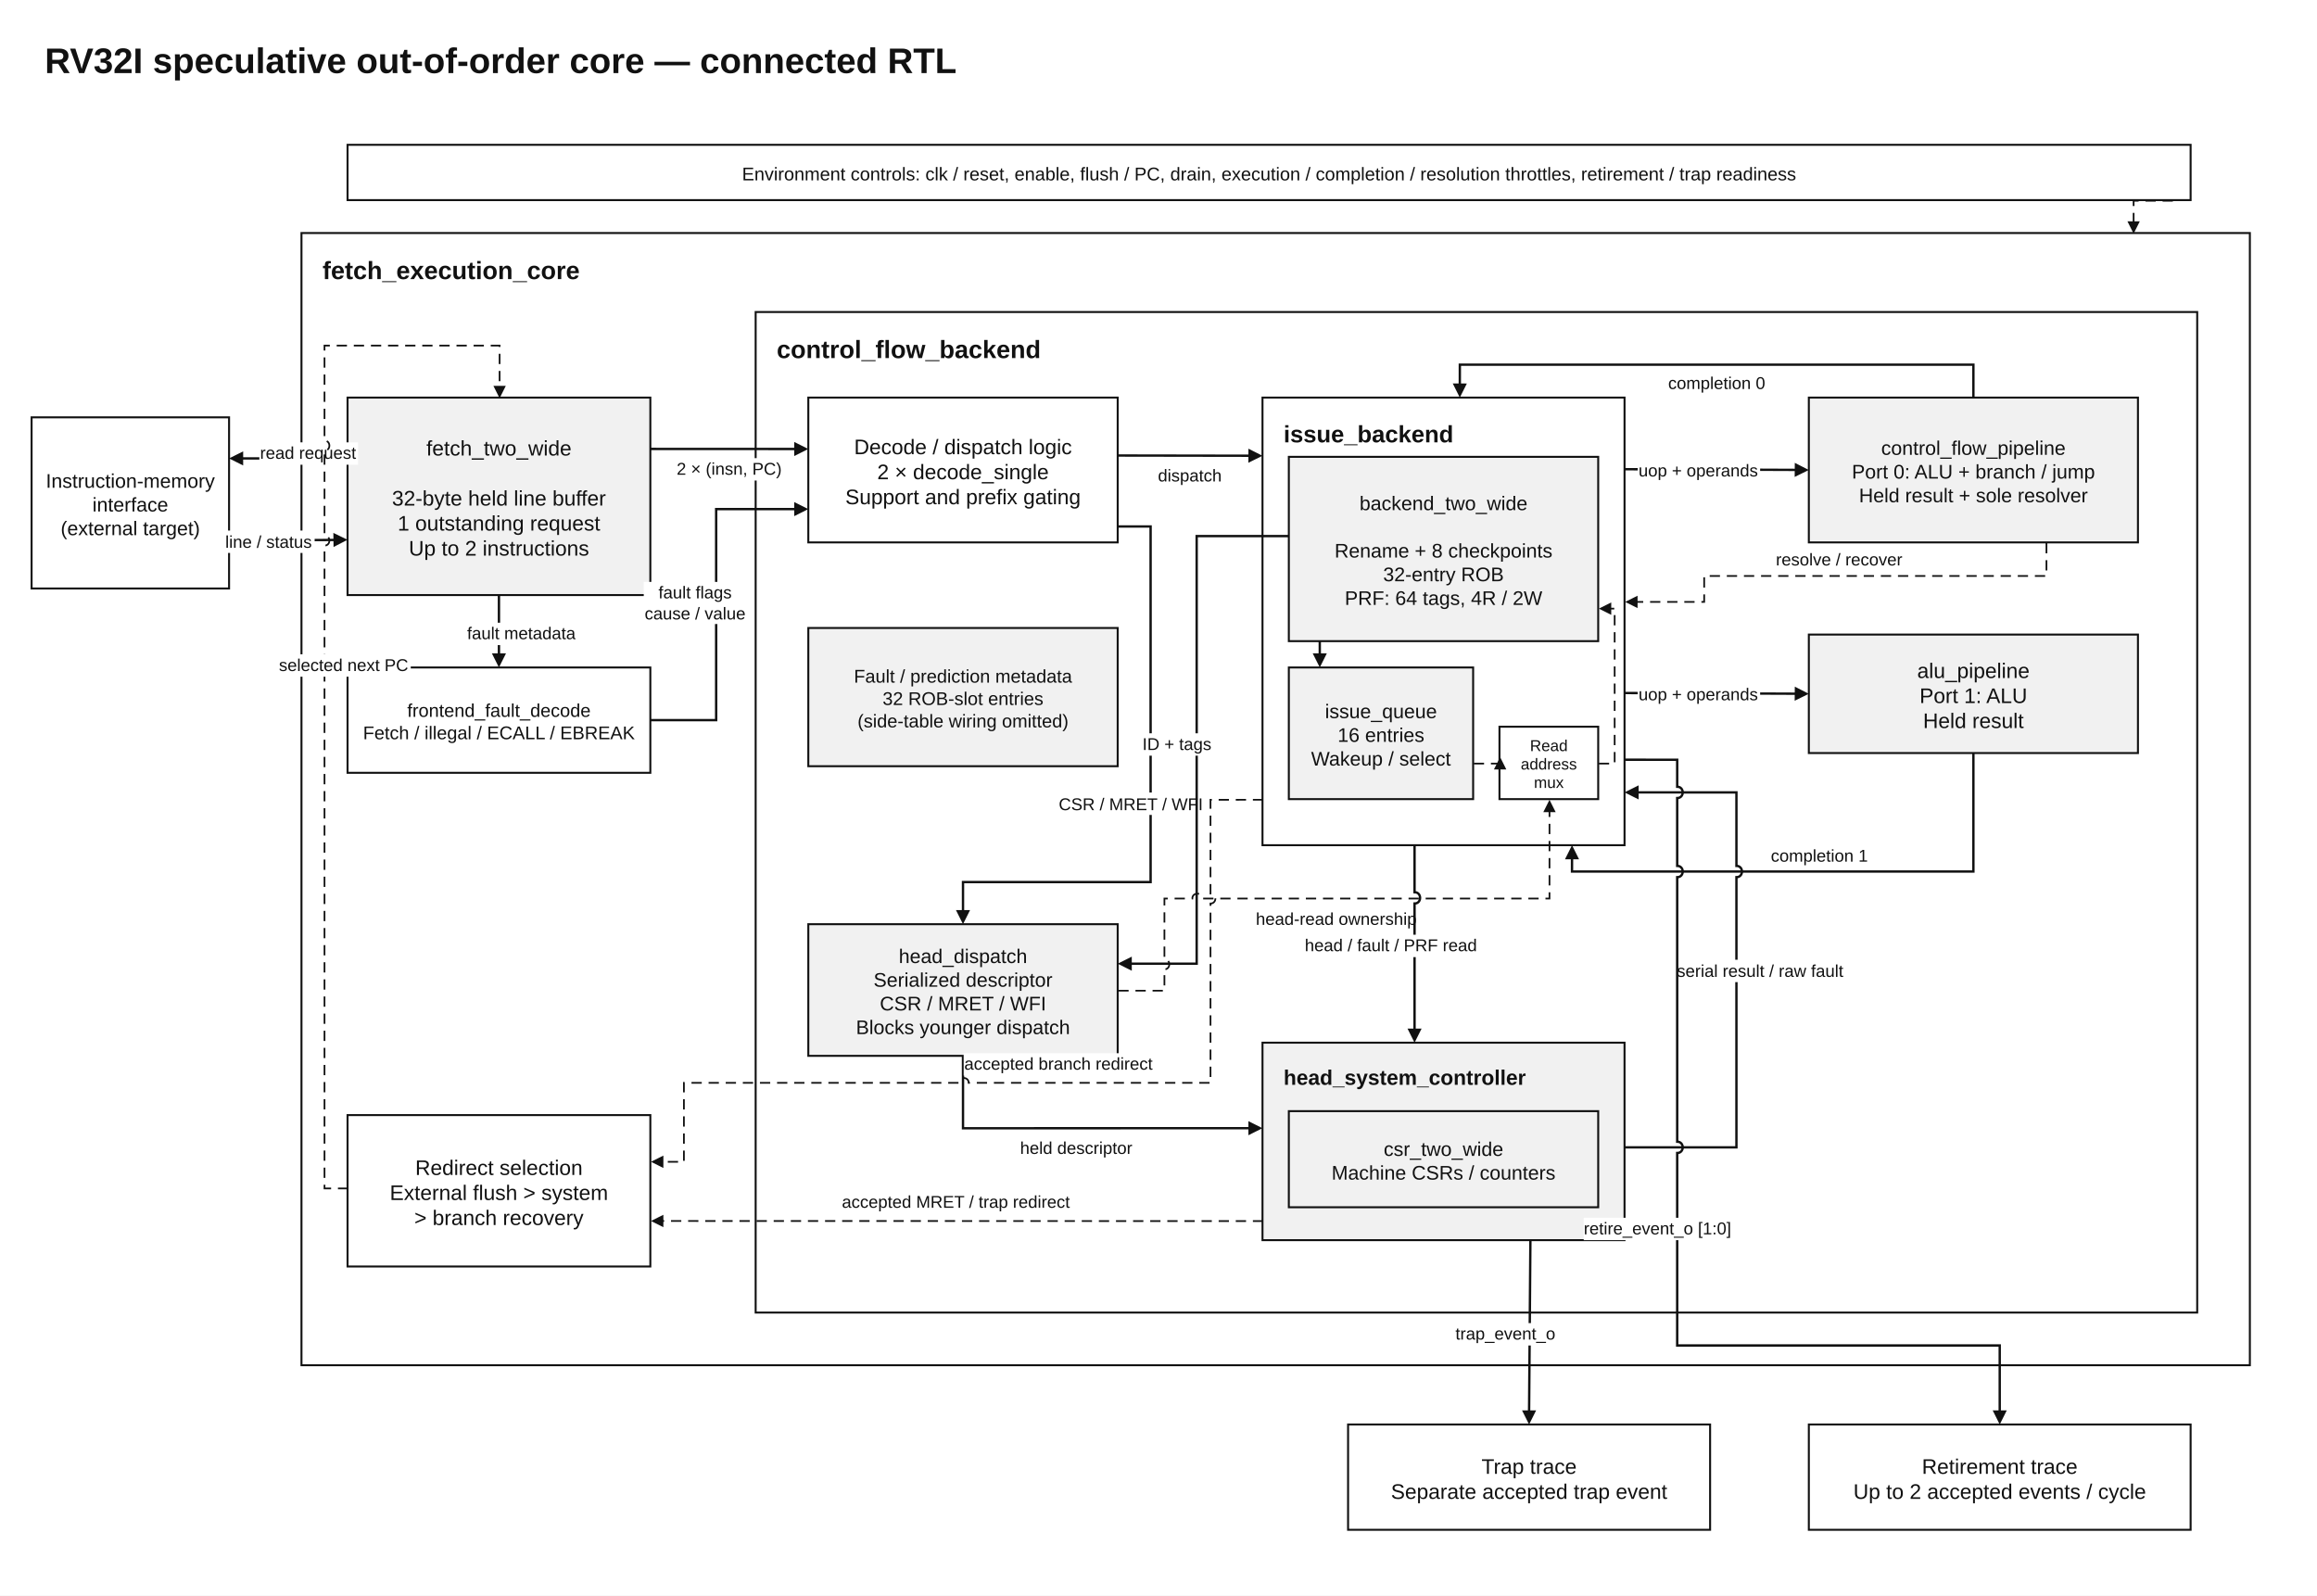
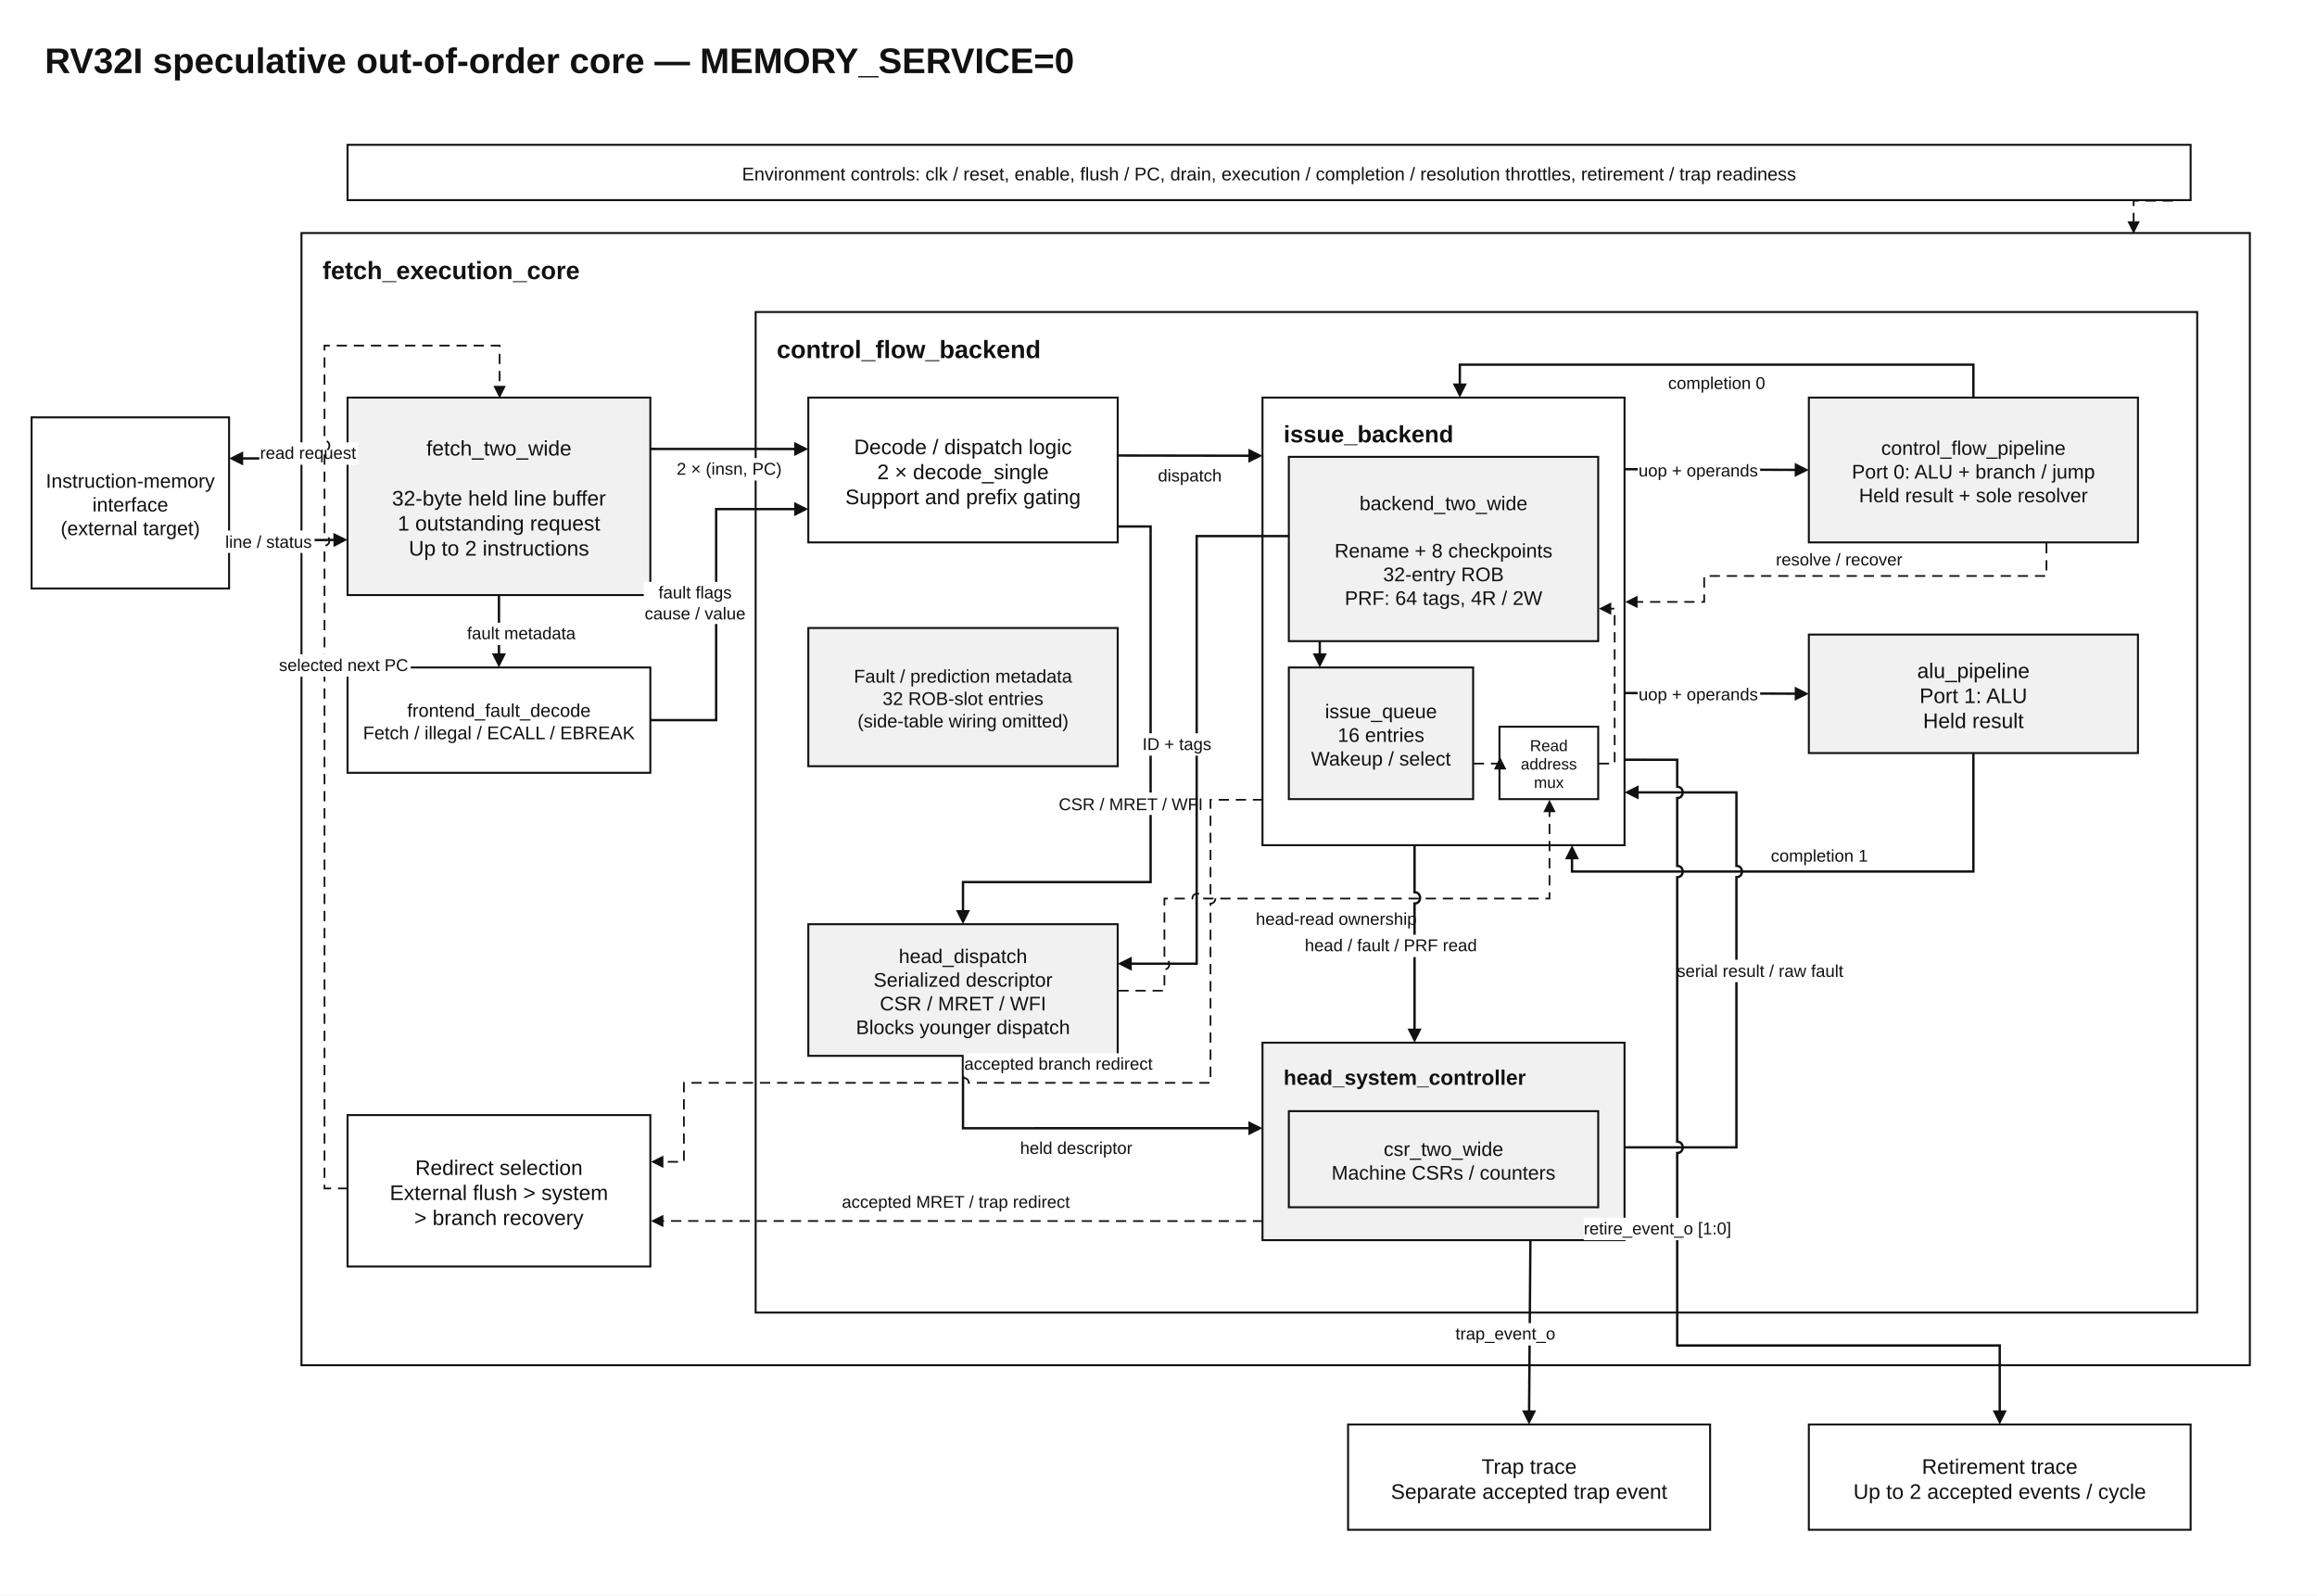
<svg xmlns="http://www.w3.org/2000/svg" style="background: #ffffff; background-color: #ffffff; color-scheme: light;" version="1.1" width="1760px" height="1212px" viewBox="0 0 1760 1212">
  <defs />
  <rect fill="#ffffff" width="100%" height="100%" x="0" y="0" style="fill: rgb(255, 255, 255);" />
  <g>
    <g data-cell-id="0">
      <g data-cell-id="1">
        <g data-cell-id="title">
          <g>
            <rect x="34" y="24" width="1650" height="38" fill="none" stroke="none" pointer-events="all" />
          </g>
          <g>
            <g fill="#111111" font-family="Arial" font-weight="bold" text-anchor="start" font-size="27px" style="fill: rgb(17, 17, 17);">
-               <text x="34" y="55.5">RV32I speculative out-of-order core — connected RTL</text>
+               <text x="34" y="55.5">RV32I speculative out-of-order core — MEMORY_SERVICE=0</text>
            </g>
          </g>
        </g>
        <g data-cell-id="env">
          <g>
            <rect x="264" y="110" width="1400" height="42" fill="#ffffff" stroke="#111111" stroke-width="1.5" pointer-events="all" style="fill: rgb(255, 255, 255); stroke: rgb(17, 17, 17);" />
          </g>
          <g>
            <g fill="#111111" font-family="Arial" text-anchor="middle" font-size="14px" style="fill: rgb(17, 17, 17);">
              <text x="964" y="137">Environment controls: clk / reset, enable, flush / PC, drain, execution / completion / resolution throttles, retirement / trap readiness</text>
            </g>
          </g>
        </g>
        <g data-cell-id="core">
          <g>
            <rect x="229" y="177" width="1480" height="860" fill="#ffffff" stroke="#111111" stroke-width="1.5" pointer-events="all" style="fill: rgb(255, 255, 255); stroke: rgb(17, 17, 17);" />
          </g>
          <g>
            <g fill="#111111" font-family="Arial" font-weight="bold" text-anchor="start" font-size="19px" style="fill: rgb(17, 17, 17);">
              <text x="245" y="212">fetch_execution_core</text>
            </g>
          </g>
          <g data-cell-id="backend">
            <g>
              <rect x="574" y="237" width="1095" height="760" fill="#ffffff" stroke="#111111" stroke-width="1.5" pointer-events="all" style="fill: rgb(255, 255, 255); stroke: rgb(17, 17, 17);" />
            </g>
            <g>
              <g fill="#111111" font-family="Arial" font-weight="bold" text-anchor="start" font-size="19px" style="fill: rgb(17, 17, 17);">
                <text x="590" y="272">control_flow_backend</text>
              </g>
            </g>
            <g data-cell-id="decode">
              <g>
                <rect x="614" y="302" width="235" height="110" fill="#ffffff" stroke="#111111" stroke-width="1.5" pointer-events="all" style="fill: rgb(255, 255, 255); stroke: rgb(17, 17, 17);" />
              </g>
              <g>
                <g fill="#111111" font-family="Arial" text-anchor="middle" font-size="16px" style="fill: rgb(17, 17, 17);">
                  <text x="731.5" y="345">Decode / dispatch logic</text>
                  <text x="731.5" y="364">2 × decode_single</text>
                  <text x="731.5" y="383">Support and prefix gating</text>
                </g>
              </g>
            </g>
            <g data-cell-id="issue">
              <g>
                <rect x="959" y="302" width="275" height="340" fill="#ffffff" stroke="#111111" stroke-width="1.5" pointer-events="all" style="fill: rgb(255, 255, 255); stroke: rgb(17, 17, 17);" />
              </g>
              <g>
                <g fill="#111111" font-family="Arial" font-weight="bold" text-anchor="start" font-size="18px" style="fill: rgb(17, 17, 17);">
                  <text x="975" y="336">issue_backend</text>
                </g>
              </g>
              <g data-cell-id="ownership">
                <g>
                  <rect x="979" y="347" width="235" height="140" fill="#f1f1f1" stroke="#111111" stroke-width="1.5" pointer-events="all" style="fill: rgb(241, 241, 241); stroke: rgb(17, 17, 17);" />
                </g>
                <g>
                  <g fill="#111111" font-family="Arial" text-anchor="middle" font-size="15px" style="fill: rgb(17, 17, 17);">
                    <text x="1096.5" y="387.5">backend_two_wide</text>
                    <text x="1096.5" y="423.5">Rename + 8 checkpoints</text>
                    <text x="1096.5" y="441.5">32-entry ROB</text>
                    <text x="1096.5" y="459.5">PRF: 64 tags, 4R / 2W</text>
                  </g>
                </g>
              </g>
              <g data-cell-id="iq">
                <g>
                  <rect x="979" y="507" width="140" height="100" fill="#f1f1f1" stroke="#111111" stroke-width="1.5" pointer-events="all" style="fill: rgb(241, 241, 241); stroke: rgb(17, 17, 17);" />
                </g>
                <g>
                  <g fill="#111111" font-family="Arial" text-anchor="middle" font-size="15px" style="fill: rgb(17, 17, 17);">
                    <text x="1049" y="545.5">issue_queue</text>
                    <text x="1049" y="563.5">16 entries</text>
                    <text x="1049" y="581.5">Wakeup / select</text>
                  </g>
                </g>
              </g>
              <g data-cell-id="mux">
                <g>
                  <rect x="1139" y="552" width="75" height="55" fill="#ffffff" stroke="#111111" stroke-width="1.5" pointer-events="all" style="fill: rgb(255, 255, 255); stroke: rgb(17, 17, 17);" />
                </g>
                <g>
                  <g fill="#111111" font-family="Arial" text-anchor="middle" font-size="12px" style="fill: rgb(17, 17, 17);">
                    <text x="1176.5" y="570.5">Read</text>
                    <text x="1176.5" y="584.5">address</text>
                    <text x="1176.5" y="598.5">mux</text>
                  </g>
                </g>
              </g>
            </g>
            <g data-cell-id="ex0">
              <g>
                <rect x="1374" y="302" width="250" height="110" fill="#f1f1f1" stroke="#111111" stroke-width="1.5" pointer-events="all" style="fill: rgb(241, 241, 241); stroke: rgb(17, 17, 17);" />
              </g>
              <g>
                <g fill="#111111" font-family="Arial" text-anchor="middle" font-size="15px" style="fill: rgb(17, 17, 17);">
                  <text x="1499" y="345.5">control_flow_pipeline</text>
                  <text x="1499" y="363.5">Port 0: ALU + branch / jump</text>
                  <text x="1499" y="381.5">Held result + sole resolver</text>
                </g>
              </g>
            </g>
            <g data-cell-id="ex1">
              <g>
                <rect x="1374" y="482" width="250" height="90" fill="#f1f1f1" stroke="#111111" stroke-width="1.5" pointer-events="all" style="fill: rgb(241, 241, 241); stroke: rgb(17, 17, 17);" />
              </g>
              <g>
                <g fill="#111111" font-family="Arial" text-anchor="middle" font-size="16px" style="fill: rgb(17, 17, 17);">
                  <text x="1499" y="515">alu_pipeline</text>
                  <text x="1499" y="534">Port 1: ALU</text>
                  <text x="1499" y="553">Held result</text>
                </g>
              </g>
            </g>
            <g data-cell-id="head">
              <g>
                <rect x="614" y="702" width="235" height="100" fill="#f1f1f1" stroke="#111111" stroke-width="1.5" pointer-events="all" style="fill: rgb(241, 241, 241); stroke: rgb(17, 17, 17);" />
              </g>
              <g>
                <g fill="#111111" font-family="Arial" text-anchor="middle" font-size="15px" style="fill: rgb(17, 17, 17);">
                  <text x="731.5" y="731.5">head_dispatch</text>
                  <text x="731.5" y="749.5">Serialized descriptor</text>
                  <text x="731.5" y="767.5">CSR / MRET / WFI</text>
                  <text x="731.5" y="785.5">Blocks younger dispatch</text>
                </g>
              </g>
            </g>
            <g data-cell-id="sys">
              <g>
                <rect x="959" y="792" width="275" height="150" fill="#f1f1f1" stroke="#111111" stroke-width="1.5" pointer-events="all" style="fill: rgb(241, 241, 241); stroke: rgb(17, 17, 17);" />
              </g>
              <g>
                <g fill="#111111" font-family="Arial" font-weight="bold" text-anchor="start" font-size="16px" style="fill: rgb(17, 17, 17);">
                  <text x="975" y="824">head_system_controller</text>
                </g>
              </g>
              <g data-cell-id="csr">
                <g>
                  <rect x="979" y="844" width="235" height="73" fill="#f1f1f1" stroke="#111111" stroke-width="1.5" pointer-events="all" style="fill: rgb(241, 241, 241); stroke: rgb(17, 17, 17);" />
                </g>
                <g>
                  <g fill="#111111" font-family="Arial" text-anchor="middle" font-size="15px" style="fill: rgb(17, 17, 17);">
                    <text x="1096.5" y="878">csr_two_wide</text>
                    <text x="1096.5" y="896">Machine CSRs / counters</text>
                  </g>
                </g>
              </g>
            </g>
            <g data-cell-id="sidetable">
              <g>
                <rect x="614" y="477" width="235" height="105" fill="#f1f1f1" stroke="#111111" stroke-width="1.5" pointer-events="all" style="fill: rgb(241, 241, 241); stroke: rgb(17, 17, 17);" />
              </g>
              <g>
                <g fill="#111111" font-family="Arial" text-anchor="middle" font-size="14px" style="fill: rgb(17, 17, 17);">
                  <text x="731.5" y="518.5">Fault / prediction metadata</text>
                  <text x="731.5" y="535.5">32 ROB-slot entries</text>
                  <text x="731.5" y="552.5">(side-table wiring omitted)</text>
                </g>
              </g>
            </g>
          </g>
          <g data-cell-id="fetch">
            <g>
              <rect x="264" y="302" width="230" height="150" fill="#f1f1f1" stroke="#111111" stroke-width="1.5" pointer-events="all" style="fill: rgb(241, 241, 241); stroke: rgb(17, 17, 17);" />
            </g>
            <g>
              <g fill="#111111" font-family="Arial" text-anchor="middle" font-size="16px" style="fill: rgb(17, 17, 17);">
                <text x="379" y="346">fetch_two_wide</text>
                <text x="379" y="384">32-byte held line buffer</text>
                <text x="379" y="403">1 outstanding request</text>
                <text x="379" y="422">Up to 2 instructions</text>
              </g>
            </g>
          </g>
          <g data-cell-id="fault">
            <g>
              <rect x="264" y="507" width="230" height="80" fill="#ffffff" stroke="#111111" stroke-width="1.5" pointer-events="all" style="fill: rgb(255, 255, 255); stroke: rgb(17, 17, 17);" />
            </g>
            <g>
              <g fill="#111111" font-family="Arial" text-anchor="middle" font-size="14px" style="fill: rgb(17, 17, 17);">
                <text x="379" y="544.5">frontend_fault_decode</text>
                <text x="379" y="561.5">Fetch / illegal / ECALL / EBREAK</text>
              </g>
            </g>
          </g>
          <g data-cell-id="redirect">
            <g>
              <rect x="264" y="847" width="230" height="115" fill="#ffffff" stroke="#111111" stroke-width="1.5" pointer-events="all" style="fill: rgb(255, 255, 255); stroke: rgb(17, 17, 17);" />
            </g>
            <g>
              <g fill="#111111" font-family="Arial" text-anchor="middle" font-size="16px" style="fill: rgb(17, 17, 17);">
                <text x="379" y="892.5">Redirect selection</text>
                <text x="379" y="911.5">External flush &gt; system</text>
                <text x="379" y="930.5">&gt; branch recovery</text>
              </g>
            </g>
          </g>
        </g>
        <g data-cell-id="imem">
          <g>
            <rect x="24" y="317" width="150" height="130" fill="#ffffff" stroke="#111111" stroke-width="1.5" pointer-events="all" style="fill: rgb(255, 255, 255); stroke: rgb(17, 17, 17);" />
          </g>
          <g>
            <g fill="#111111" font-family="Arial" text-anchor="middle" font-size="15px" style="fill: rgb(17, 17, 17);">
              <text x="99" y="370.5">Instruction-memory</text>
              <text x="99" y="388.5">interface</text>
              <text x="99" y="406.5">(external target)</text>
            </g>
          </g>
        </g>
        <g data-cell-id="retire">
          <g>
            <rect x="1374" y="1082" width="290" height="80" fill="#ffffff" stroke="#111111" stroke-width="1.5" pointer-events="all" style="fill: rgb(255, 255, 255); stroke: rgb(17, 17, 17);" />
          </g>
          <g>
            <g fill="#111111" font-family="Arial" text-anchor="middle" font-size="16px" style="fill: rgb(17, 17, 17);">
              <text x="1519" y="1119.5">Retirement trace</text>
              <text x="1519" y="1138.5">Up to 2 accepted events / cycle</text>
            </g>
          </g>
        </g>
        <g data-cell-id="trap">
          <g>
            <rect x="1024" y="1082" width="275" height="80" fill="#ffffff" stroke="#111111" stroke-width="1.5" pointer-events="all" style="fill: rgb(255, 255, 255); stroke: rgb(17, 17, 17);" />
          </g>
          <g>
            <g fill="#111111" font-family="Arial" text-anchor="middle" font-size="16px" style="fill: rgb(17, 17, 17);">
              <text x="1161.5" y="1119.5">Trap trace</text>
              <text x="1161.5" y="1138.5">Separate accepted trap event</text>
            </g>
          </g>
        </g>
        <g data-cell-id="net1">
          <g transform="translate(0.5,0.5)">
            <path d="M 1650 152 L 1620.2 152 L 1620.2 168.25" fill="none" stroke="#111111" stroke-width="1.3" stroke-miterlimit="10" stroke-dasharray="7.8 5.2" pointer-events="stroke" style="stroke: rgb(17, 17, 17);" />
            <path d="M 1620.2 175.55 L 1616.55 168.25 L 1623.85 168.25 Z" fill="#111111" stroke="#111111" stroke-width="1.3" stroke-miterlimit="10" pointer-events="all" style="fill: rgb(17, 17, 17); stroke: rgb(17, 17, 17);" />
          </g>
        </g>
        <g data-cell-id="net2">
          <g>
            <path d="M 174 410.6 L 254.19 410.13" fill="none" stroke="#111111" stroke-width="1.8" stroke-miterlimit="10" pointer-events="stroke" style="stroke: rgb(17, 17, 17);" />
            <path d="M 261.99 410.03 L 254.24 414.03 L 254.14 406.23 Z" fill="#111111" stroke="#111111" stroke-width="1.8" stroke-miterlimit="10" pointer-events="all" style="fill: rgb(17, 17, 17); stroke: rgb(17, 17, 17);" />
          </g>
          <g>
            <g fill="#111111" font-family="Arial" text-anchor="middle" font-size="13px" style="fill: rgb(17, 17, 17);">
              <rect fill="#ffffff" stroke="none" x="171" y="403" width="68" height="17" stroke-width="0" style="fill: rgb(255, 255, 255);" />
              <text x="204" y="416.1">line / status</text>
            </g>
          </g>
        </g>
        <g data-cell-id="net3">
          <g>
            <path d="M 264 338 L 219 338 L 219 348.2 L 183.81 348.2" fill="none" stroke="#111111" stroke-width="1.8" stroke-miterlimit="10" pointer-events="stroke" style="stroke: rgb(17, 17, 17);" />
            <path d="M 176.01 348.2 L 183.81 344.3 L 183.81 352.1 Z" fill="#111111" stroke="#111111" stroke-width="1.8" stroke-miterlimit="10" pointer-events="all" style="fill: rgb(17, 17, 17); stroke: rgb(17, 17, 17);" />
          </g>
          <g>
            <g fill="#111111" font-family="Arial" text-anchor="middle" font-size="13px" style="fill: rgb(17, 17, 17);">
              <rect fill="#ffffff" stroke="none" x="197" y="336" width="75" height="17" stroke-width="0" style="fill: rgb(255, 255, 255);" />
              <text x="234" y="348.5">read request</text>
            </g>
          </g>
        </g>
        <g data-cell-id="net4">
          <g>
            <path d="M 494 341 L 604.19 341.04" fill="none" stroke="#111111" stroke-width="1.8" stroke-miterlimit="10" pointer-events="stroke" style="stroke: rgb(17, 17, 17);" />
            <path d="M 611.99 341.05 L 604.18 344.94 L 604.19 337.14 Z" fill="#111111" stroke="#111111" stroke-width="1.8" stroke-miterlimit="10" pointer-events="all" style="fill: rgb(17, 17, 17); stroke: rgb(17, 17, 17);" />
          </g>
          <g>
            <g fill="#111111" font-family="Arial" text-anchor="middle" font-size="13px" style="fill: rgb(17, 17, 17);">
              <rect fill="#ffffff" stroke="none" x="513" y="348" width="82" height="17" stroke-width="0" style="fill: rgb(255, 255, 255);" />
              <text x="553.91" y="360.6">2 × (insn, PC)</text>
            </g>
          </g>
        </g>
        <g data-cell-id="net5">
          <g>
            <path d="M 379 452 L 379 497.19" fill="none" stroke="#111111" stroke-width="1.8" stroke-miterlimit="10" pointer-events="stroke" style="stroke: rgb(17, 17, 17);" />
            <path d="M 379 504.99 L 375.1 497.19 L 382.9 497.19 Z" fill="#111111" stroke="#111111" stroke-width="1.8" stroke-miterlimit="10" pointer-events="all" style="fill: rgb(17, 17, 17); stroke: rgb(17, 17, 17);" />
          </g>
          <g>
            <g fill="#111111" font-family="Arial" text-anchor="middle" font-size="13px" style="fill: rgb(17, 17, 17);">
              <rect fill="#ffffff" stroke="none" x="355" y="473" width="84" height="17" stroke-width="0" style="fill: rgb(255, 255, 255);" />
              <text x="396" y="485.5">fault metadata</text>
            </g>
          </g>
        </g>
        <g data-cell-id="net6">
          <g>
            <path d="M 494 547 L 544 547 L 544 386.7 L 604.19 386.7" fill="none" stroke="#111111" stroke-width="1.8" stroke-miterlimit="10" pointer-events="stroke" style="stroke: rgb(17, 17, 17);" />
            <path d="M 611.99 386.7 L 604.19 390.6 L 604.19 382.8 Z" fill="#111111" stroke="#111111" stroke-width="1.8" stroke-miterlimit="10" pointer-events="all" style="fill: rgb(17, 17, 17); stroke: rgb(17, 17, 17);" />
          </g>
          <g>
            <g fill="#111111" font-family="Arial" text-anchor="middle" font-size="13px" style="fill: rgb(17, 17, 17);">
              <rect fill="#ffffff" stroke="none" x="489" y="442" width="79" height="32" stroke-width="0" style="fill: rgb(255, 255, 255);" />
              <text x="528" y="454.5">fault flags</text>
              <text x="528" y="470.5">cause / value</text>
            </g>
          </g>
        </g>
        <g data-cell-id="net7">
          <g>
            <path d="M 849 346 L 949.19 346.16" fill="none" stroke="#111111" stroke-width="1.8" stroke-miterlimit="10" pointer-events="stroke" style="stroke: rgb(17, 17, 17);" />
            <path d="M 956.99 346.19 L 949.17 350.06 L 949.2 342.26 Z" fill="#111111" stroke="#111111" stroke-width="1.8" stroke-miterlimit="10" pointer-events="all" style="fill: rgb(17, 17, 17); stroke: rgb(17, 17, 17);" />
          </g>
          <g>
            <g fill="#111111" font-family="Arial" text-anchor="middle" font-size="13px" style="fill: rgb(17, 17, 17);">
              <rect fill="#ffffff" stroke="none" x="879" y="353" width="50" height="17" stroke-width="0" style="fill: rgb(255, 255, 255);" />
              <text x="903.8" y="365.7">dispatch</text>
            </g>
          </g>
        </g>
        <g data-cell-id="net8">
          <g>
            <path d="M 1234 356.4 L 1364.19 356.92" fill="none" stroke="#111111" stroke-width="1.8" stroke-miterlimit="10" pointer-events="stroke" style="stroke: rgb(17, 17, 17);" />
            <path d="M 1371.99 356.98 L 1364.15 360.82 L 1364.22 353.02 Z" fill="#111111" stroke="#111111" stroke-width="1.8" stroke-miterlimit="10" pointer-events="all" style="fill: rgb(17, 17, 17); stroke: rgb(17, 17, 17);" />
          </g>
          <g>
            <g fill="#111111" font-family="Arial" text-anchor="middle" font-size="13px" style="fill: rgb(17, 17, 17);">
              <rect fill="#ffffff" stroke="none" x="1244" y="349" width="93" height="17" stroke-width="0" style="fill: rgb(255, 255, 255);" />
              <text x="1290" y="361.9">uop + operands</text>
            </g>
          </g>
        </g>
        <g data-cell-id="net9">
          <g>
            <path d="M 1234 526.4 L 1364.19 526.92" fill="none" stroke="#111111" stroke-width="1.8" stroke-miterlimit="10" pointer-events="stroke" style="stroke: rgb(17, 17, 17);" />
            <path d="M 1371.99 526.98 L 1364.15 530.82 L 1364.22 523.02 Z" fill="#111111" stroke="#111111" stroke-width="1.8" stroke-miterlimit="10" pointer-events="all" style="fill: rgb(17, 17, 17); stroke: rgb(17, 17, 17);" />
          </g>
          <g>
            <g fill="#111111" font-family="Arial" text-anchor="middle" font-size="13px" style="fill: rgb(17, 17, 17);">
              <rect fill="#ffffff" stroke="none" x="1244" y="519" width="93" height="17" stroke-width="0" style="fill: rgb(255, 255, 255);" />
              <text x="1290" y="531.9">uop + operands</text>
            </g>
          </g>
        </g>
        <g data-cell-id="net10">
          <g>
            <path d="M 1499 302 L 1499 277 L 1108.9 277 L 1108.88 292.19" fill="none" stroke="#111111" stroke-width="1.8" stroke-miterlimit="10" pointer-events="stroke" style="stroke: rgb(17, 17, 17);" />
            <path d="M 1108.88 299.99 L 1104.98 292.18 L 1112.78 292.19 Z" fill="#111111" stroke="#111111" stroke-width="1.8" stroke-miterlimit="10" pointer-events="all" style="fill: rgb(17, 17, 17); stroke: rgb(17, 17, 17);" />
          </g>
          <g>
            <g fill="#111111" font-family="Arial" text-anchor="middle" font-size="13px" style="fill: rgb(17, 17, 17);">
              <rect fill="#ffffff" stroke="none" x="1267" y="283" width="76" height="17" stroke-width="0" style="fill: rgb(255, 255, 255);" />
              <text x="1304" y="295.5">completion 0</text>
            </g>
          </g>
        </g>
        <g data-cell-id="net11">
          <g>
            <path d="M 1499 572 L 1499 662 L 1194.1 662 L 1194.11 651.81" fill="none" stroke="#111111" stroke-width="1.8" stroke-miterlimit="10" pointer-events="stroke" style="stroke: rgb(17, 17, 17);" />
            <path d="M 1194.12 644.01 L 1198.01 651.82 L 1190.21 651.81 Z" fill="#111111" stroke="#111111" stroke-width="1.8" stroke-miterlimit="10" pointer-events="all" style="fill: rgb(17, 17, 17); stroke: rgb(17, 17, 17);" />
          </g>
          <g>
            <g fill="#111111" font-family="Arial" text-anchor="middle" font-size="13px" style="fill: rgb(17, 17, 17);">
              <rect fill="#ffffff" stroke="none" x="1345" y="642" width="76" height="17" stroke-width="0" style="fill: rgb(255, 255, 255);" />
              <text x="1382" y="654.5">completion 1</text>
            </g>
          </g>
        </g>
        <g data-cell-id="net12">
          <g transform="translate(0.5,0.5)">
            <path d="M 1554 412 L 1554 437 L 1294 437 L 1294 456.7 L 1242.75 456.7" fill="none" stroke="#111111" stroke-width="1.3" stroke-miterlimit="10" stroke-dasharray="7.8 5.2" pointer-events="stroke" style="stroke: rgb(17, 17, 17);" />
            <path d="M 1235.45 456.7 L 1242.75 453.05 L 1242.75 460.35 Z" fill="#111111" stroke="#111111" stroke-width="1.3" stroke-miterlimit="10" pointer-events="all" style="fill: rgb(17, 17, 17); stroke: rgb(17, 17, 17);" />
          </g>
          <g>
            <g fill="#111111" font-family="Arial" text-anchor="middle" font-size="13px" style="fill: rgb(17, 17, 17);">
              <rect fill="#ffffff" stroke="none" x="1349" y="417" width="98" height="17" stroke-width="0" style="fill: rgb(255, 255, 255);" />
              <text x="1397" y="429.5">resolve / recover</text>
            </g>
          </g>
        </g>
        <g data-cell-id="net13">
          <g>
            <path d="M 1002.5 487 L 1002.51 497.19" fill="none" stroke="#111111" stroke-width="1.8" stroke-miterlimit="10" pointer-events="stroke" style="stroke: rgb(17, 17, 17);" />
            <path d="M 1002.52 504.99 L 998.61 497.19 L 1006.41 497.18 Z" fill="#111111" stroke="#111111" stroke-width="1.8" stroke-miterlimit="10" pointer-events="all" style="fill: rgb(17, 17, 17); stroke: rgb(17, 17, 17);" />
          </g>
        </g>
        <g data-cell-id="net14">
          <g transform="translate(0.5,0.5)">
            <path d="M 1119 579.5 L 1139 579.5 L 1139 583.3" fill="none" stroke="#111111" stroke-width="1.3" stroke-miterlimit="10" stroke-dasharray="7.8 5.2" pointer-events="stroke" style="stroke: rgb(17, 17, 17);" />
            <path d="M 1139 576 L 1142.65 583.3 L 1135.35 583.3 Z" fill="#111111" stroke="#111111" stroke-width="1.3" stroke-miterlimit="10" pointer-events="all" style="fill: rgb(17, 17, 17); stroke: rgb(17, 17, 17);" />
          </g>
        </g>
        <g data-cell-id="net15">
          <g transform="translate(0.5,0.5)">
            <path d="M 1214 579.5 L 1226 579.5 L 1226 461.8 L 1222.75 461.8" fill="none" stroke="#111111" stroke-width="1.3" stroke-miterlimit="10" stroke-dasharray="7.8 5.2" pointer-events="stroke" style="stroke: rgb(17, 17, 17);" />
            <path d="M 1215.45 461.8 L 1222.75 458.15 L 1222.75 465.45 Z" fill="#111111" stroke="#111111" stroke-width="1.3" stroke-miterlimit="10" pointer-events="all" style="fill: rgb(17, 17, 17); stroke: rgb(17, 17, 17);" />
          </g>
        </g>
        <g data-cell-id="net16">
          <g>
            <path d="M 849 399.9 L 874 399.9 L 874 670 L 731.5 670 L 731.5 692.19" fill="none" stroke="#111111" stroke-width="1.8" stroke-miterlimit="10" pointer-events="stroke" style="stroke: rgb(17, 17, 17);" />
            <path d="M 731.5 699.99 L 727.6 692.19 L 735.4 692.19 Z" fill="#111111" stroke="#111111" stroke-width="1.8" stroke-miterlimit="10" pointer-events="all" style="fill: rgb(17, 17, 17); stroke: rgb(17, 17, 17);" />
          </g>
          <g>
            <g fill="#111111" font-family="Arial" text-anchor="middle" font-size="13px" style="fill: rgb(17, 17, 17);">
              <rect fill="#ffffff" stroke="none" x="804" y="602" width="112" height="17" stroke-width="0" style="fill: rgb(255, 255, 255);" />
              <text x="859" y="615.4">CSR / MRET / WFI</text>
            </g>
          </g>
        </g>
        <g data-cell-id="net17">
          <g>
            <path d="M 979 407.2 L 909 407.2 L 909 732 L 858.81 732" fill="none" stroke="#111111" stroke-width="1.8" stroke-miterlimit="10" pointer-events="stroke" style="stroke: rgb(17, 17, 17);" />
            <path d="M 851.01 732 L 858.81 728.1 L 858.81 735.9 Z" fill="#111111" stroke="#111111" stroke-width="1.8" stroke-miterlimit="10" pointer-events="all" style="fill: rgb(17, 17, 17); stroke: rgb(17, 17, 17);" />
          </g>
          <g>
            <g fill="#111111" font-family="Arial" text-anchor="middle" font-size="13px" style="fill: rgb(17, 17, 17);">
              <rect fill="#ffffff" stroke="none" x="868" y="557" width="54" height="17" stroke-width="0" style="fill: rgb(255, 255, 255);" />
              <text x="894" y="569.7">ID + tags</text>
            </g>
          </g>
        </g>
        <g data-cell-id="net18">
          <g transform="translate(0.5,0.5)">
            <path d="M 849 752 L 884 752 L 884 735.8 C 888.94 735.8 888.94 728.2 884 728.2 L 884 728.2 L 884 682 L 905.2 682 C 905.2 677.06 912.8 677.06 912.8 682 L 912.8 682 L 1176.5 682 L 1176.5 615.75" fill="none" stroke="#111111" stroke-width="1.3" stroke-miterlimit="10" stroke-dasharray="7.8 5.2" pointer-events="stroke" style="stroke: rgb(17, 17, 17);" />
            <path d="M 1176.5 608.45 L 1180.15 615.75 L 1172.85 615.75 Z" fill="#111111" stroke="#111111" stroke-width="1.3" stroke-miterlimit="10" pointer-events="all" style="fill: rgb(17, 17, 17); stroke: rgb(17, 17, 17);" />
          </g>
          <g>
            <g fill="#111111" font-family="Arial" text-anchor="middle" font-size="13px" style="fill: rgb(17, 17, 17);">
              <rect fill="#ffffff" stroke="none" x="954" y="690" width="124" height="17" stroke-width="0" style="fill: rgb(255, 255, 255);" />
              <text x="1015" y="702.5">head-read ownership</text>
            </g>
          </g>
        </g>
        <g data-cell-id="net19">
          <g>
            <path d="M 731.5 802 L 731.5 857 L 949.19 856.95" fill="none" stroke="#111111" stroke-width="1.8" stroke-miterlimit="10" pointer-events="stroke" style="stroke: rgb(17, 17, 17);" />
            <path d="M 956.99 856.95 L 949.19 860.85 L 949.19 853.05 Z" fill="#111111" stroke="#111111" stroke-width="1.8" stroke-miterlimit="10" pointer-events="all" style="fill: rgb(17, 17, 17); stroke: rgb(17, 17, 17);" />
          </g>
          <g>
            <g fill="#111111" font-family="Arial" text-anchor="middle" font-size="13px" style="fill: rgb(17, 17, 17);">
              <rect fill="#ffffff" stroke="none" x="775" y="863" width="87" height="17" stroke-width="0" style="fill: rgb(255, 255, 255);" />
              <text x="817.5" y="876.48">held descriptor</text>
            </g>
          </g>
        </g>
        <g data-cell-id="net20">
          <g>
            <path d="M 1074.5 642 L 1074.5 677.7 C 1080.09 677.7 1080.09 686.3 1074.5 686.3 L 1074.5 686.3 L 1074.5 782.19" fill="none" stroke="#111111" stroke-width="1.8" stroke-miterlimit="10" pointer-events="stroke" style="stroke: rgb(17, 17, 17);" />
            <path d="M 1074.5 789.99 L 1070.6 782.19 L 1078.4 782.19 Z" fill="#111111" stroke="#111111" stroke-width="1.8" stroke-miterlimit="10" pointer-events="all" style="fill: rgb(17, 17, 17); stroke: rgb(17, 17, 17);" />
          </g>
          <g>
            <g fill="#111111" font-family="Arial" text-anchor="middle" font-size="13px" style="fill: rgb(17, 17, 17);">
              <rect fill="#ffffff" stroke="none" x="991" y="710" width="133" height="17" stroke-width="0" style="fill: rgb(255, 255, 255);" />
              <text x="1056.5" y="722.5">head / fault / PRF read</text>
            </g>
          </g>
        </g>
        <g data-cell-id="net21">
          <g>
            <path d="M 1234 871.5 L 1319 871.5 L 1319 666.3 C 1324.59 666.3 1324.59 657.7 1319 657.7 L 1319 657.7 L 1319 601.9 L 1243.81 601.88" fill="none" stroke="#111111" stroke-width="1.8" stroke-miterlimit="10" pointer-events="stroke" style="stroke: rgb(17, 17, 17);" />
            <path d="M 1236.01 601.88 L 1243.81 597.98 L 1243.81 605.78 Z" fill="#111111" stroke="#111111" stroke-width="1.8" stroke-miterlimit="10" pointer-events="all" style="fill: rgb(17, 17, 17); stroke: rgb(17, 17, 17);" />
          </g>
          <g>
            <g fill="#111111" font-family="Arial" text-anchor="middle" font-size="13px" style="fill: rgb(17, 17, 17);">
              <rect fill="#ffffff" stroke="none" x="1274" y="729" width="128" height="17" stroke-width="0" style="fill: rgb(255, 255, 255);" />
              <text x="1337" y="742">serial result / raw fault</text>
            </g>
          </g>
        </g>
        <g data-cell-id="net22">
          <g transform="translate(0.5,0.5)">
            <path d="M 959 606.98 L 919 607 L 919 678.2 C 923.94 678.2 923.94 685.8 919 685.8 L 919 685.8 L 919 822 L 735.3 822 C 735.3 817.06 727.7 817.06 727.7 822 L 727.7 822 L 519 822 L 519 882 L 502.75 881.97" fill="none" stroke="#111111" stroke-width="1.3" stroke-miterlimit="10" stroke-dasharray="7.8 5.2" pointer-events="stroke" style="stroke: rgb(17, 17, 17);" />
            <path d="M 495.45 881.96 L 502.76 878.32 L 502.75 885.62 Z" fill="#111111" stroke="#111111" stroke-width="1.3" stroke-miterlimit="10" pointer-events="all" style="fill: rgb(17, 17, 17); stroke: rgb(17, 17, 17);" />
          </g>
          <g>
            <g fill="#111111" font-family="Arial" text-anchor="middle" font-size="13px" style="fill: rgb(17, 17, 17);">
              <rect fill="#ffffff" stroke="none" x="732" y="800" width="145" height="17" stroke-width="0" style="fill: rgb(255, 255, 255);" />
              <text x="804" y="812.5">accepted branch redirect</text>
            </g>
          </g>
        </g>
        <g data-cell-id="net23">
          <g transform="translate(0.5,0.5)">
            <path d="M 959 927 L 502.75 926.93" fill="none" stroke="#111111" stroke-width="1.3" stroke-miterlimit="10" stroke-dasharray="7.8 5.2" pointer-events="stroke" style="stroke: rgb(17, 17, 17);" />
            <path d="M 495.45 926.93 L 502.75 923.28 L 502.75 930.58 Z" fill="#111111" stroke="#111111" stroke-width="1.3" stroke-miterlimit="10" pointer-events="all" style="fill: rgb(17, 17, 17); stroke: rgb(17, 17, 17);" />
          </g>
          <g>
            <g fill="#111111" font-family="Arial" text-anchor="middle" font-size="13px" style="fill: rgb(17, 17, 17);">
              <rect fill="#ffffff" stroke="none" x="639" y="904" width="175" height="17" stroke-width="0" style="fill: rgb(255, 255, 255);" />
              <text x="726.1" y="917.4">accepted MRET / trap redirect</text>
            </g>
          </g>
        </g>
        <g data-cell-id="net24">
          <g transform="translate(0.5,0.5)">
            <path d="M 264 902.2 L 246 902.2 L 246 413.92 C 250.94 413.92 250.94 406.32 246 406.32 L 246 406.32 L 246 341.8 C 250.94 341.8 250.94 334.2 246 334.2 L 246 334.2 L 246 262 L 379 262 L 379 293.25" fill="none" stroke="#111111" stroke-width="1.3" stroke-miterlimit="10" stroke-dasharray="7.8 5.2" pointer-events="stroke" style="stroke: rgb(17, 17, 17);" />
            <path d="M 379 300.55 L 375.35 293.25 L 382.65 293.25 Z" fill="#111111" stroke="#111111" stroke-width="1.3" stroke-miterlimit="10" pointer-events="all" style="fill: rgb(17, 17, 17); stroke: rgb(17, 17, 17);" />
          </g>
          <g>
            <g fill="#111111" font-family="Arial" text-anchor="middle" font-size="13px" style="fill: rgb(17, 17, 17);">
              <rect fill="#ffffff" stroke="none" x="212" y="497" width="100" height="17" stroke-width="0" style="fill: rgb(255, 255, 255);" />
              <text x="261" y="509.7">selected next PC</text>
            </g>
          </g>
        </g>
        <g data-cell-id="net25">
          <g>
            <path d="M 1234 577.06 L 1274 577.1 L 1274 597.59 C 1279.59 597.59 1279.59 606.19 1274 606.19 L 1274 606.19 L 1274 657.7 C 1279.59 657.7 1279.59 666.3 1274 666.3 L 1274 666.3 L 1274 867.2 C 1279.59 867.2 1279.59 875.8 1274 875.8 L 1274 875.8 L 1274 1022 L 1519 1022 L 1519 1072.19" fill="none" stroke="#111111" stroke-width="1.8" stroke-miterlimit="10" pointer-events="stroke" style="stroke: rgb(17, 17, 17);" />
            <path d="M 1519 1079.99 L 1515.1 1072.19 L 1522.9 1072.19 Z" fill="#111111" stroke="#111111" stroke-width="1.8" stroke-miterlimit="10" pointer-events="all" style="fill: rgb(17, 17, 17); stroke: rgb(17, 17, 17);" />
          </g>
          <g>
            <g fill="#111111" font-family="Arial" text-anchor="middle" font-size="13px" style="fill: rgb(17, 17, 17);">
              <rect fill="#ffffff" stroke="none" x="1203" y="925" width="114" height="17" stroke-width="0" style="fill: rgb(255, 255, 255);" />
              <text x="1259" y="937.6">retire_event_o [1:0]</text>
            </g>
          </g>
        </g>
        <g data-cell-id="net26">
          <g>
            <path d="M 1162.5 942 L 1161.5 1072.19" fill="none" stroke="#111111" stroke-width="1.8" stroke-miterlimit="10" pointer-events="stroke" style="stroke: rgb(17, 17, 17);" />
            <path d="M 1161.5 1079.99 L 1157.6 1072.19 L 1165.4 1072.19 Z" fill="#111111" stroke="#111111" stroke-width="1.8" stroke-miterlimit="10" pointer-events="all" style="fill: rgb(17, 17, 17); stroke: rgb(17, 17, 17);" />
          </g>
          <g>
            <g fill="#111111" font-family="Arial" text-anchor="middle" font-size="13px" style="fill: rgb(17, 17, 17);">
              <rect fill="#ffffff" stroke="none" x="1105" y="1005" width="78" height="17" stroke-width="0" style="fill: rgb(255, 255, 255);" />
              <text x="1143.5" y="1017.5">trap_event_o</text>
            </g>
          </g>
        </g>
      </g>
    </g>
  </g>
</svg>
